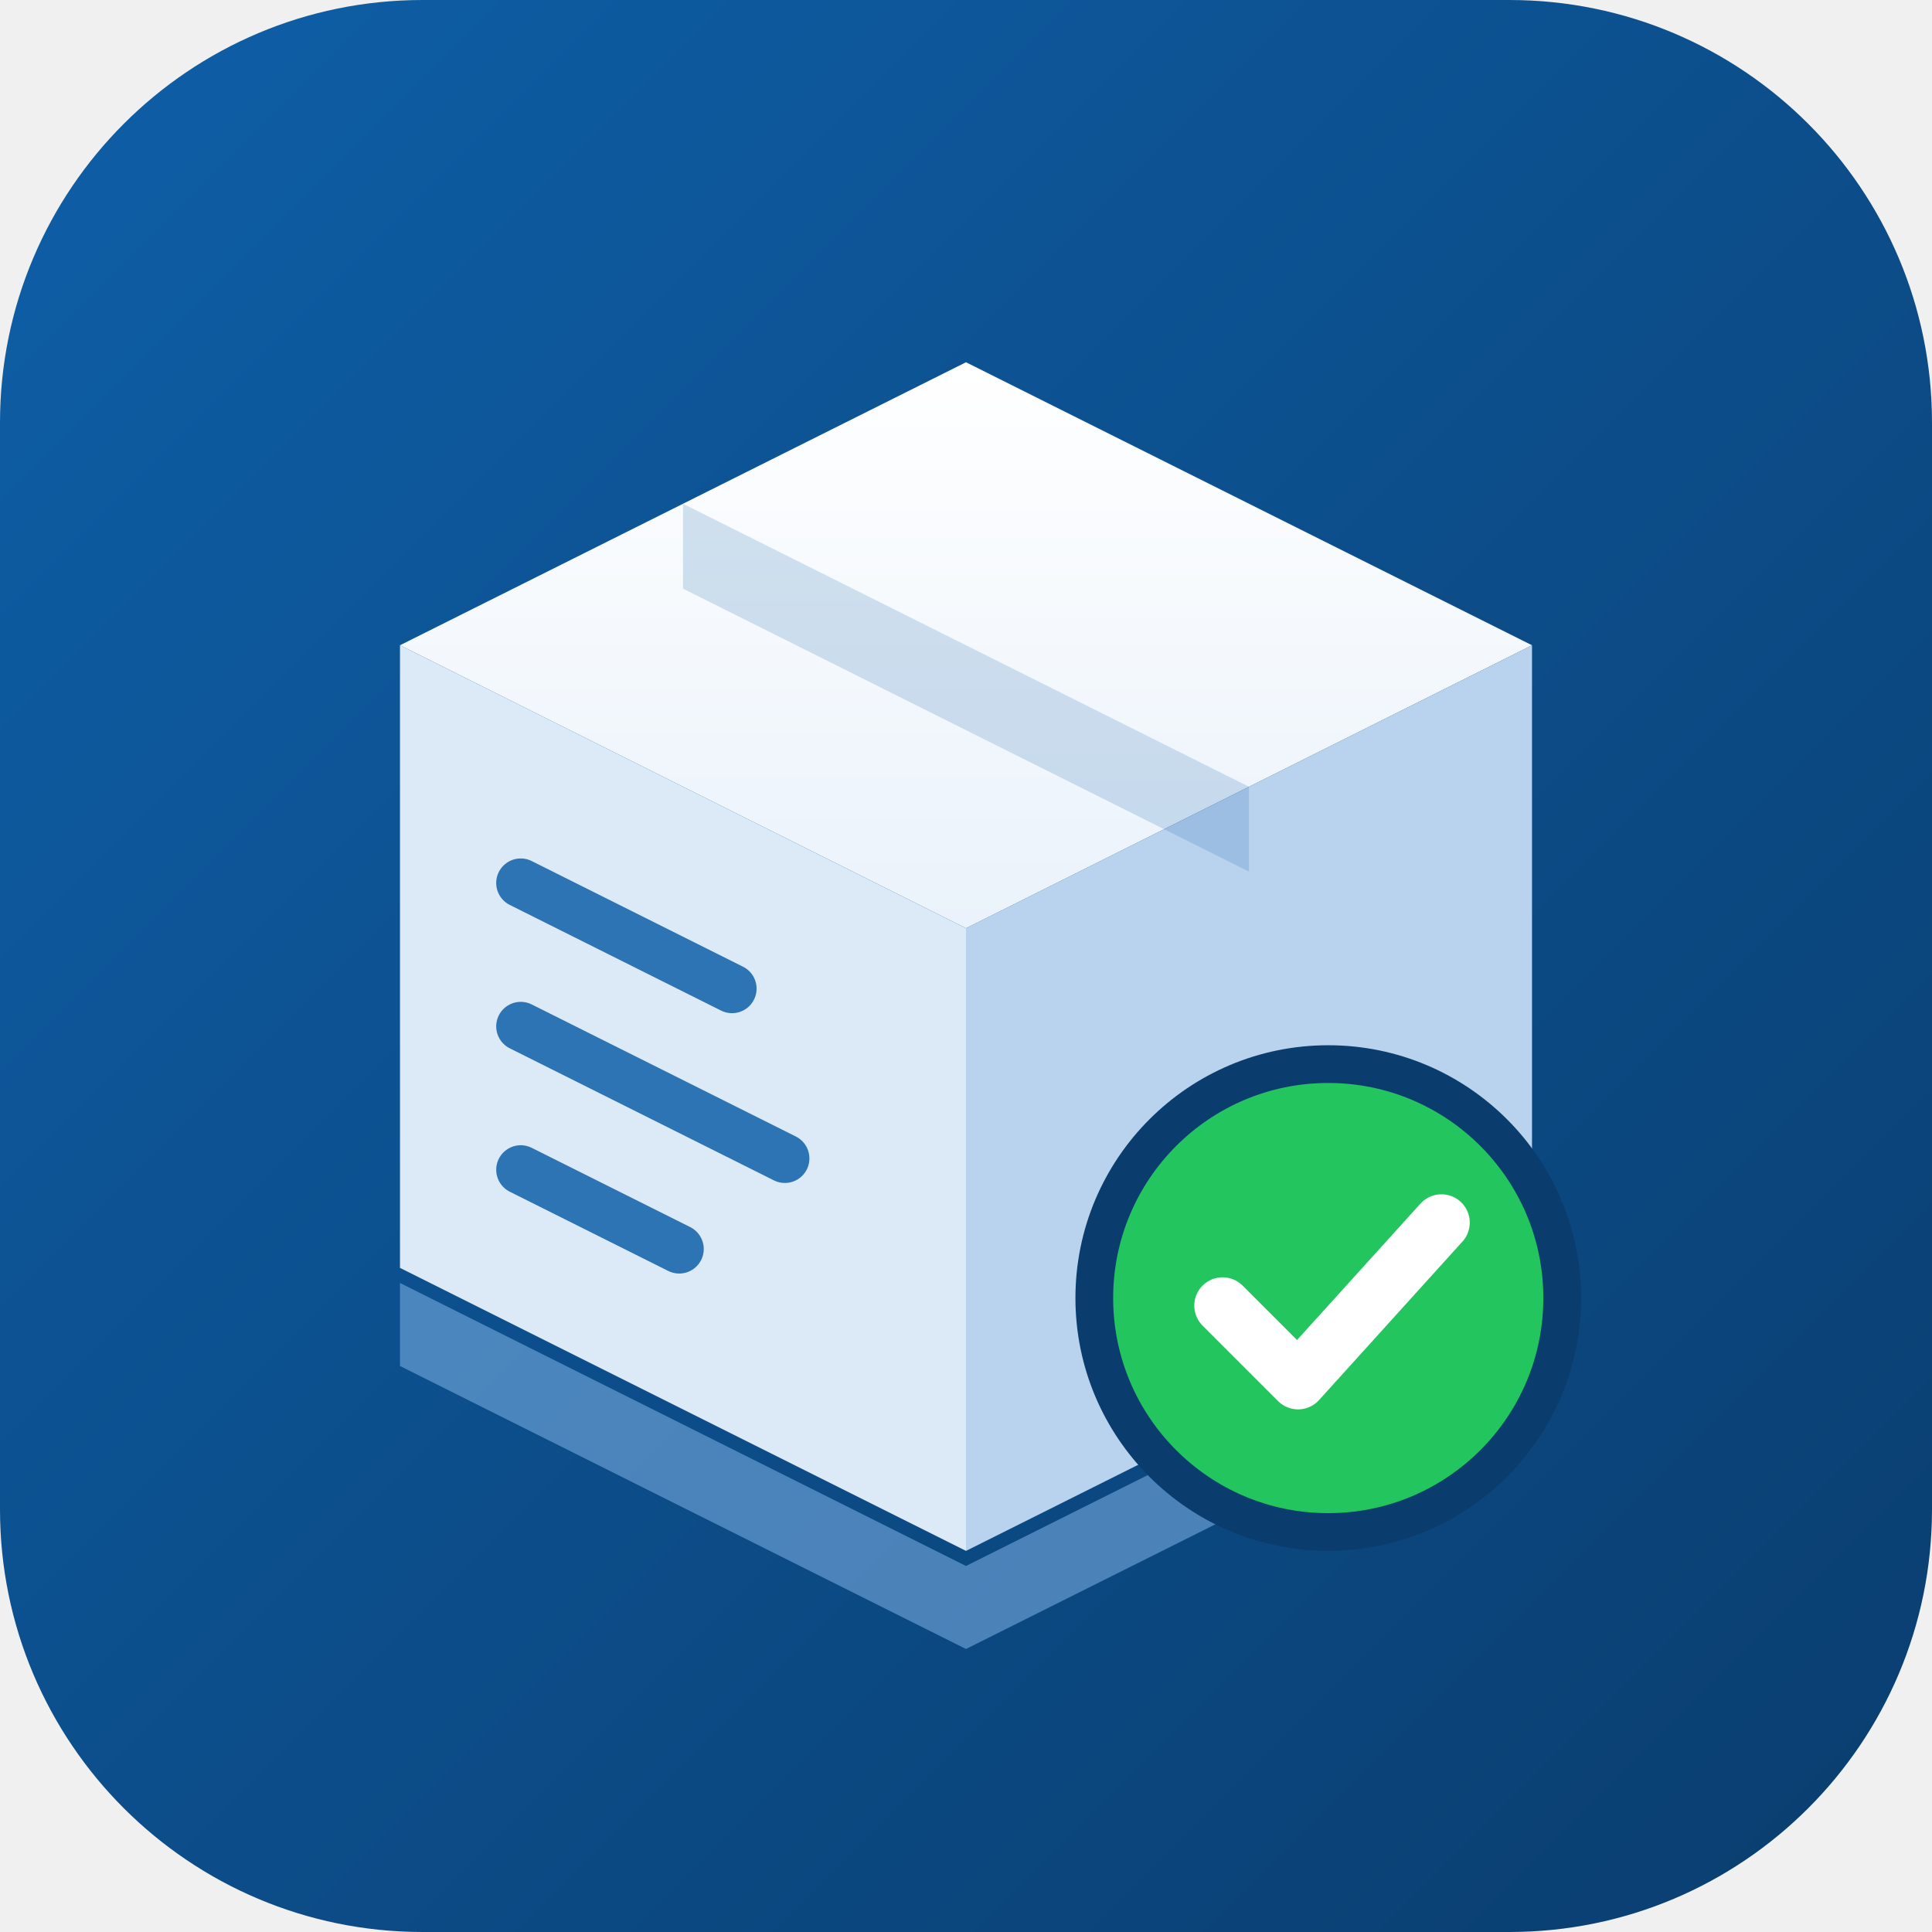
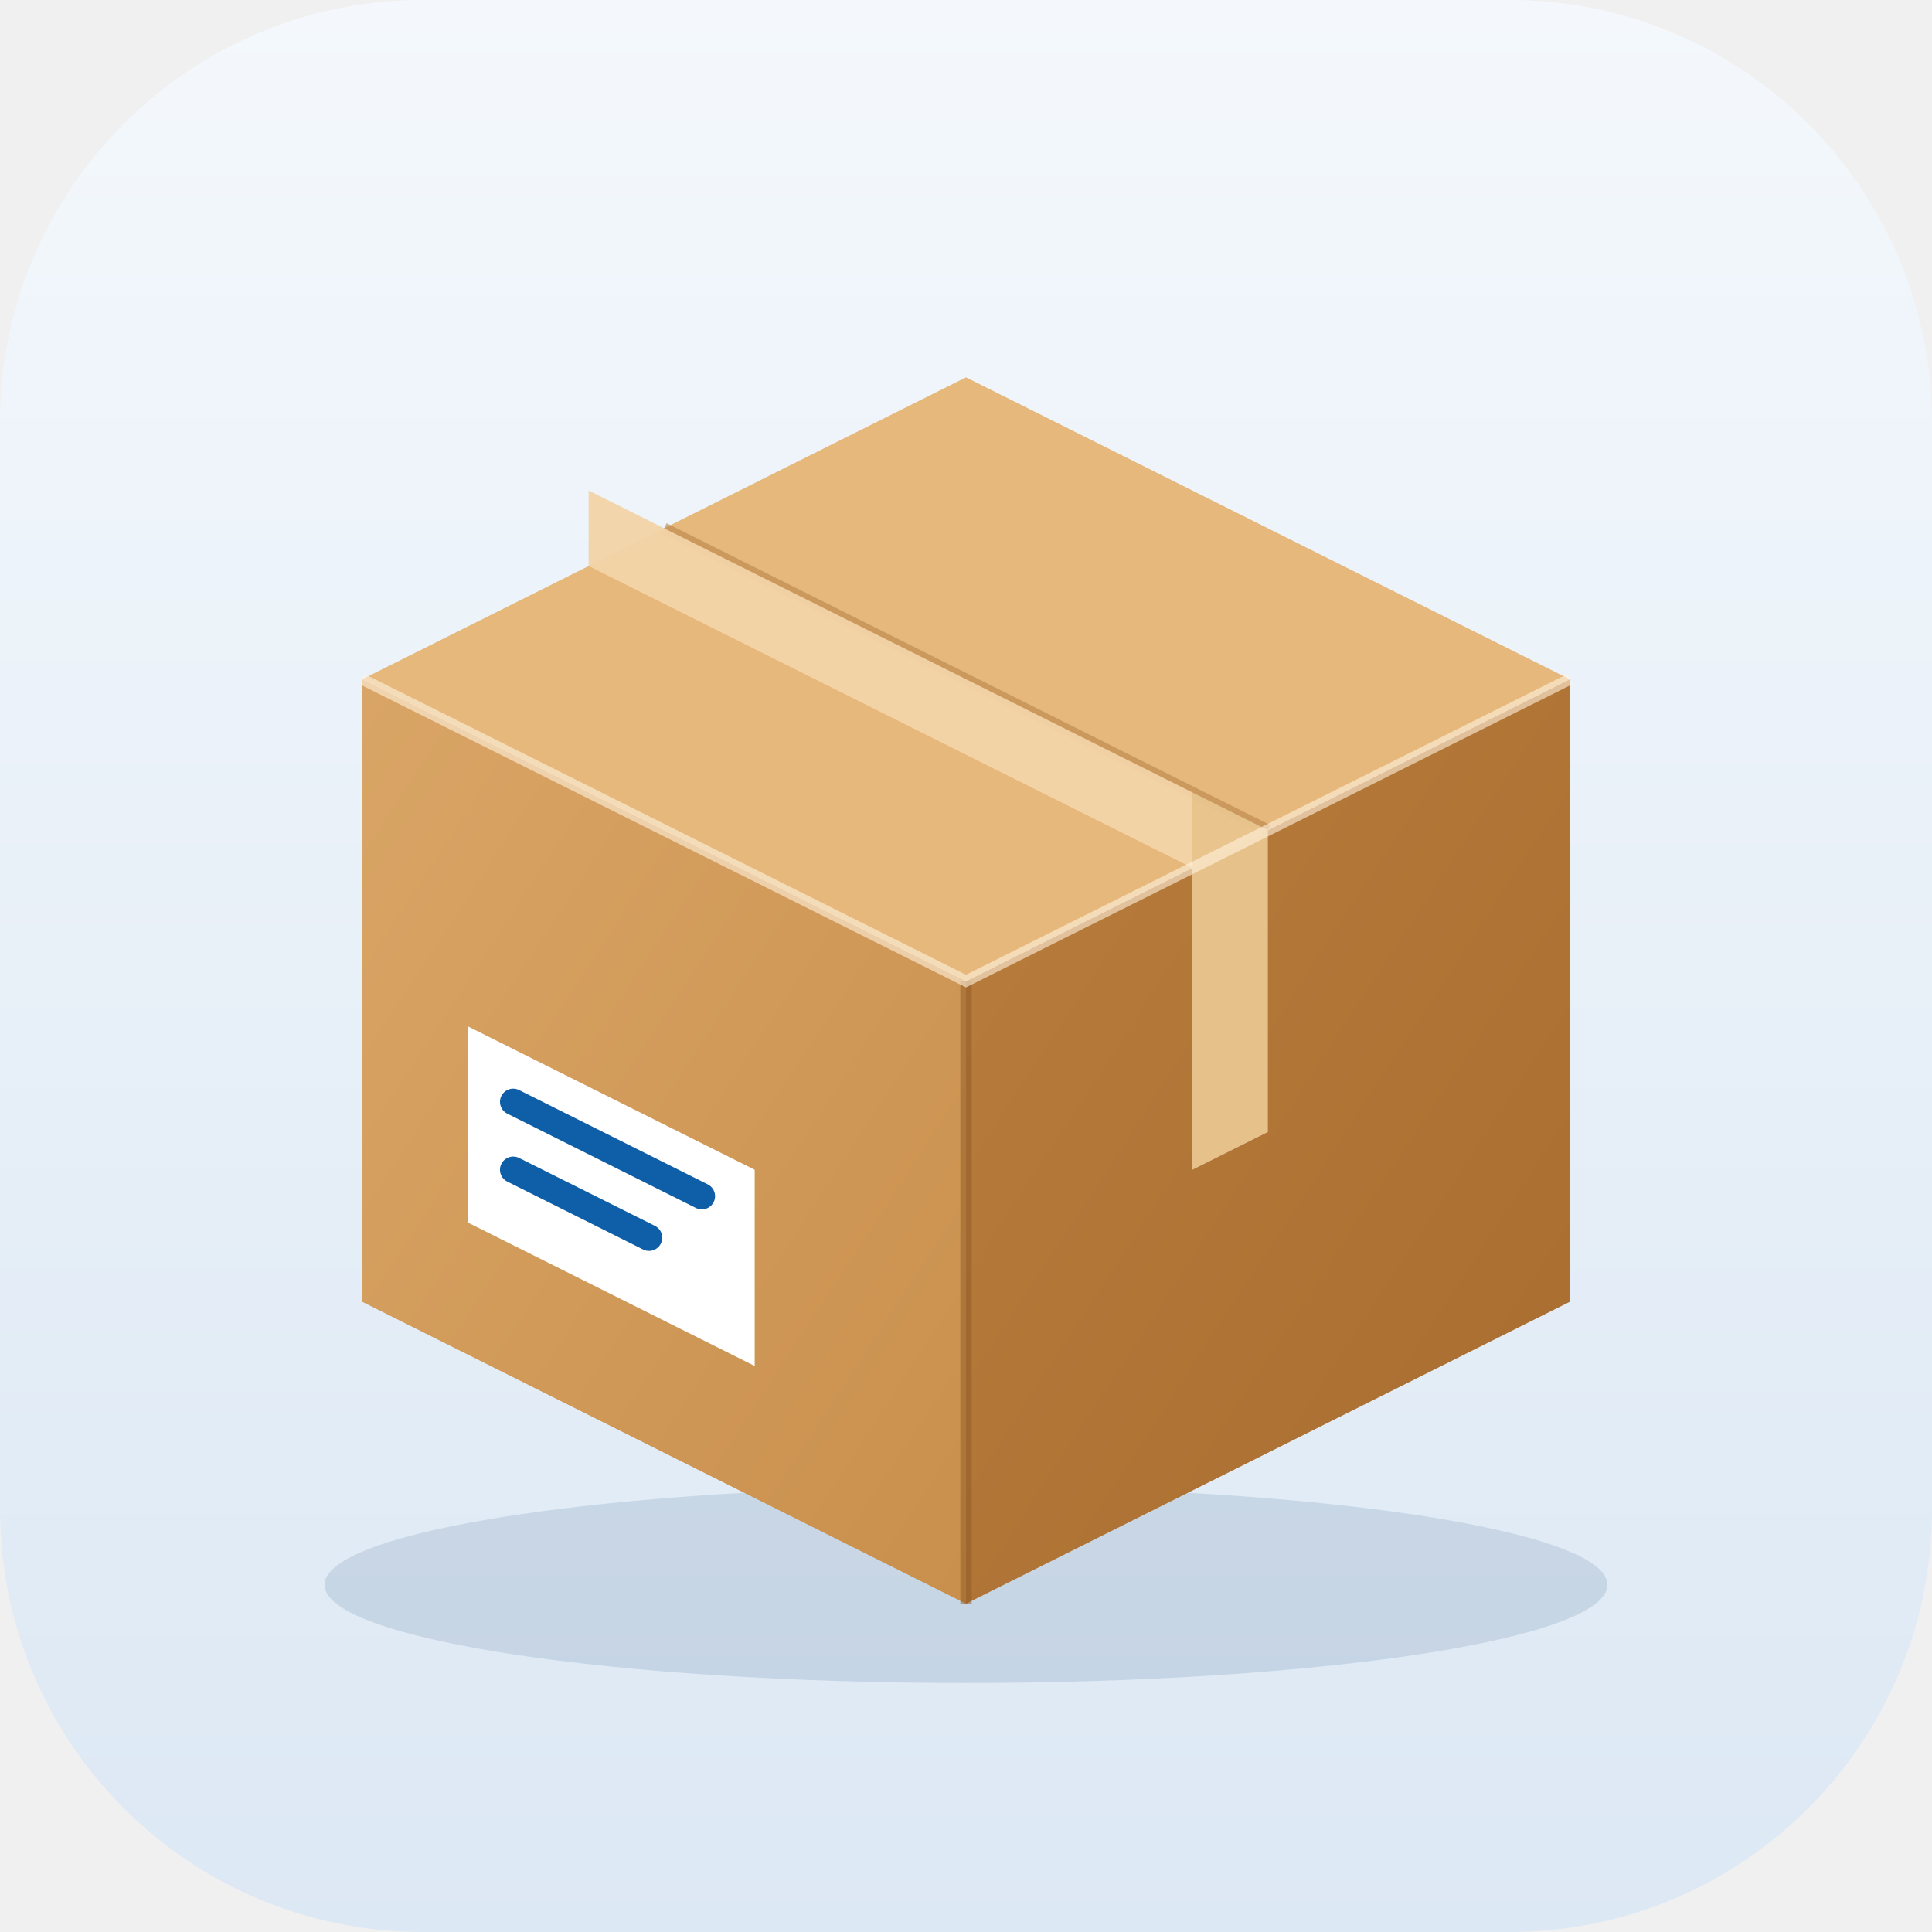
<svg xmlns="http://www.w3.org/2000/svg" viewBox="0 0 512 512">
  <defs>
-     <linearGradient id="bg" x1="0" y1="0" x2="1" y2="1">
-       <stop offset="0" stop-color="#0E5FA8" />
-       <stop offset="1" stop-color="#0A3D6E" />
+     <linearGradient id="bg" x1="0" y1="0" x2="0" y2="1">
+       <stop offset="0" stop-color="#F4F8FC" />
+       <stop offset="1" stop-color="#DCE8F4" />
    </linearGradient>
-     <linearGradient id="top" x1="0" y1="0" x2="0" y2="1">
-       <stop offset="0" stop-color="#FFFFFF" />
-       <stop offset="1" stop-color="#EAF2FB" />
+     <linearGradient id="left" x1="0" y1="0" x2="1" y2="1">
+       <stop offset="0" stop-color="#D9A566" />
+       <stop offset="1" stop-color="#C98F4C" />
+     </linearGradient>
+     <linearGradient id="right" x1="0" y1="0" x2="1" y2="1">
+       <stop offset="0" stop-color="#B97D3D" />
+       <stop offset="1" stop-color="#A86C2F" />
    </linearGradient>
  </defs>
  <rect width="512" height="512" rx="112" fill="url(#bg)" />
-   <g transform="translate(256 300)">
-     <path d="M-150 40 L0 115 L150 40 L150 62 L0 137 L-150 62 Z" fill="#7FB3E6" opacity="0.55" />
-   </g>
-   <g transform="translate(256 246)">
-     <path d="M0 -150 L150 -75 L0 0 L-150 -75 Z" fill="url(#top)" />
-     <path d="M-150 -75 L0 0 L0 165 L-150 90 Z" fill="#DCE9F7" />
-     <path d="M150 -75 L0 0 L0 165 L150 90 Z" fill="#B9D3EF" />
-     <path d="M-75 -112.5 L75 -37.5 L75 -15 L-75 -90 Z" fill="#0E5FA8" opacity="0.18" />
-     <g stroke="#0E5FA8" stroke-width="13" stroke-linecap="round" opacity="0.85">
-       <path d="M-118 -12 L-62 16" />
-       <path d="M-118 26 L-48 61" />
-       <path d="M-118 64 L-76 85" />
+   <ellipse cx="256" cy="420" rx="170" ry="26" fill="#0A3D6E" opacity="0.12" />
+   <g transform="translate(256 250)">
+     <path d="M-160 -70 L0 10 L0 175 L-160 95 Z" fill="url(#left)" />
+     <path d="M160 -70 L0 10 L0 175 L160 95 Z" fill="url(#right)" />
+     <path d="M0 -150 L160 -70 L0 10 L-160 -70 Z" fill="#E6B87C" />
+     <path d="M-80 -110 L80 -30" stroke="#B9844A" stroke-width="3" opacity="0.6" />
+     <path d="M-100 -120 L60 -40 L60 -20 L-100 -100 Z" fill="#F2D4A7" opacity="0.95" />
+     <path d="M60 -40 L60 -20 L60 60 L80 50 L80 -30 Z" fill="#E9C48E" opacity="0.95" />
+     <path d="M0 10 L0 175" stroke="#8E5A26" stroke-width="3" opacity="0.5" />
+     <path d="M-160 -70 L0 10 L160 -70" fill="none" stroke="#FFF3E0" stroke-width="3" opacity="0.6" />
+     <path d="M-132 22 L-56 60 L-56 112 L-132 74 Z" fill="#FFFFFF" />
+     <g stroke="#0E5FA8" stroke-width="7" stroke-linecap="round">
+       <path d="M-120 42 L-70 67" />
+       <path d="M-120 60 L-84 78" />
    </g>
  </g>
-   <g transform="translate(352 344)">
-     <circle r="62" fill="#22C55E" stroke="#0A3D6E" stroke-width="10" />
-     <path d="M-28 2 L-8 22 L30 -20" fill="none" stroke="#FFFFFF" stroke-width="15" stroke-linecap="round" stroke-linejoin="round" />
-   </g>
</svg>
